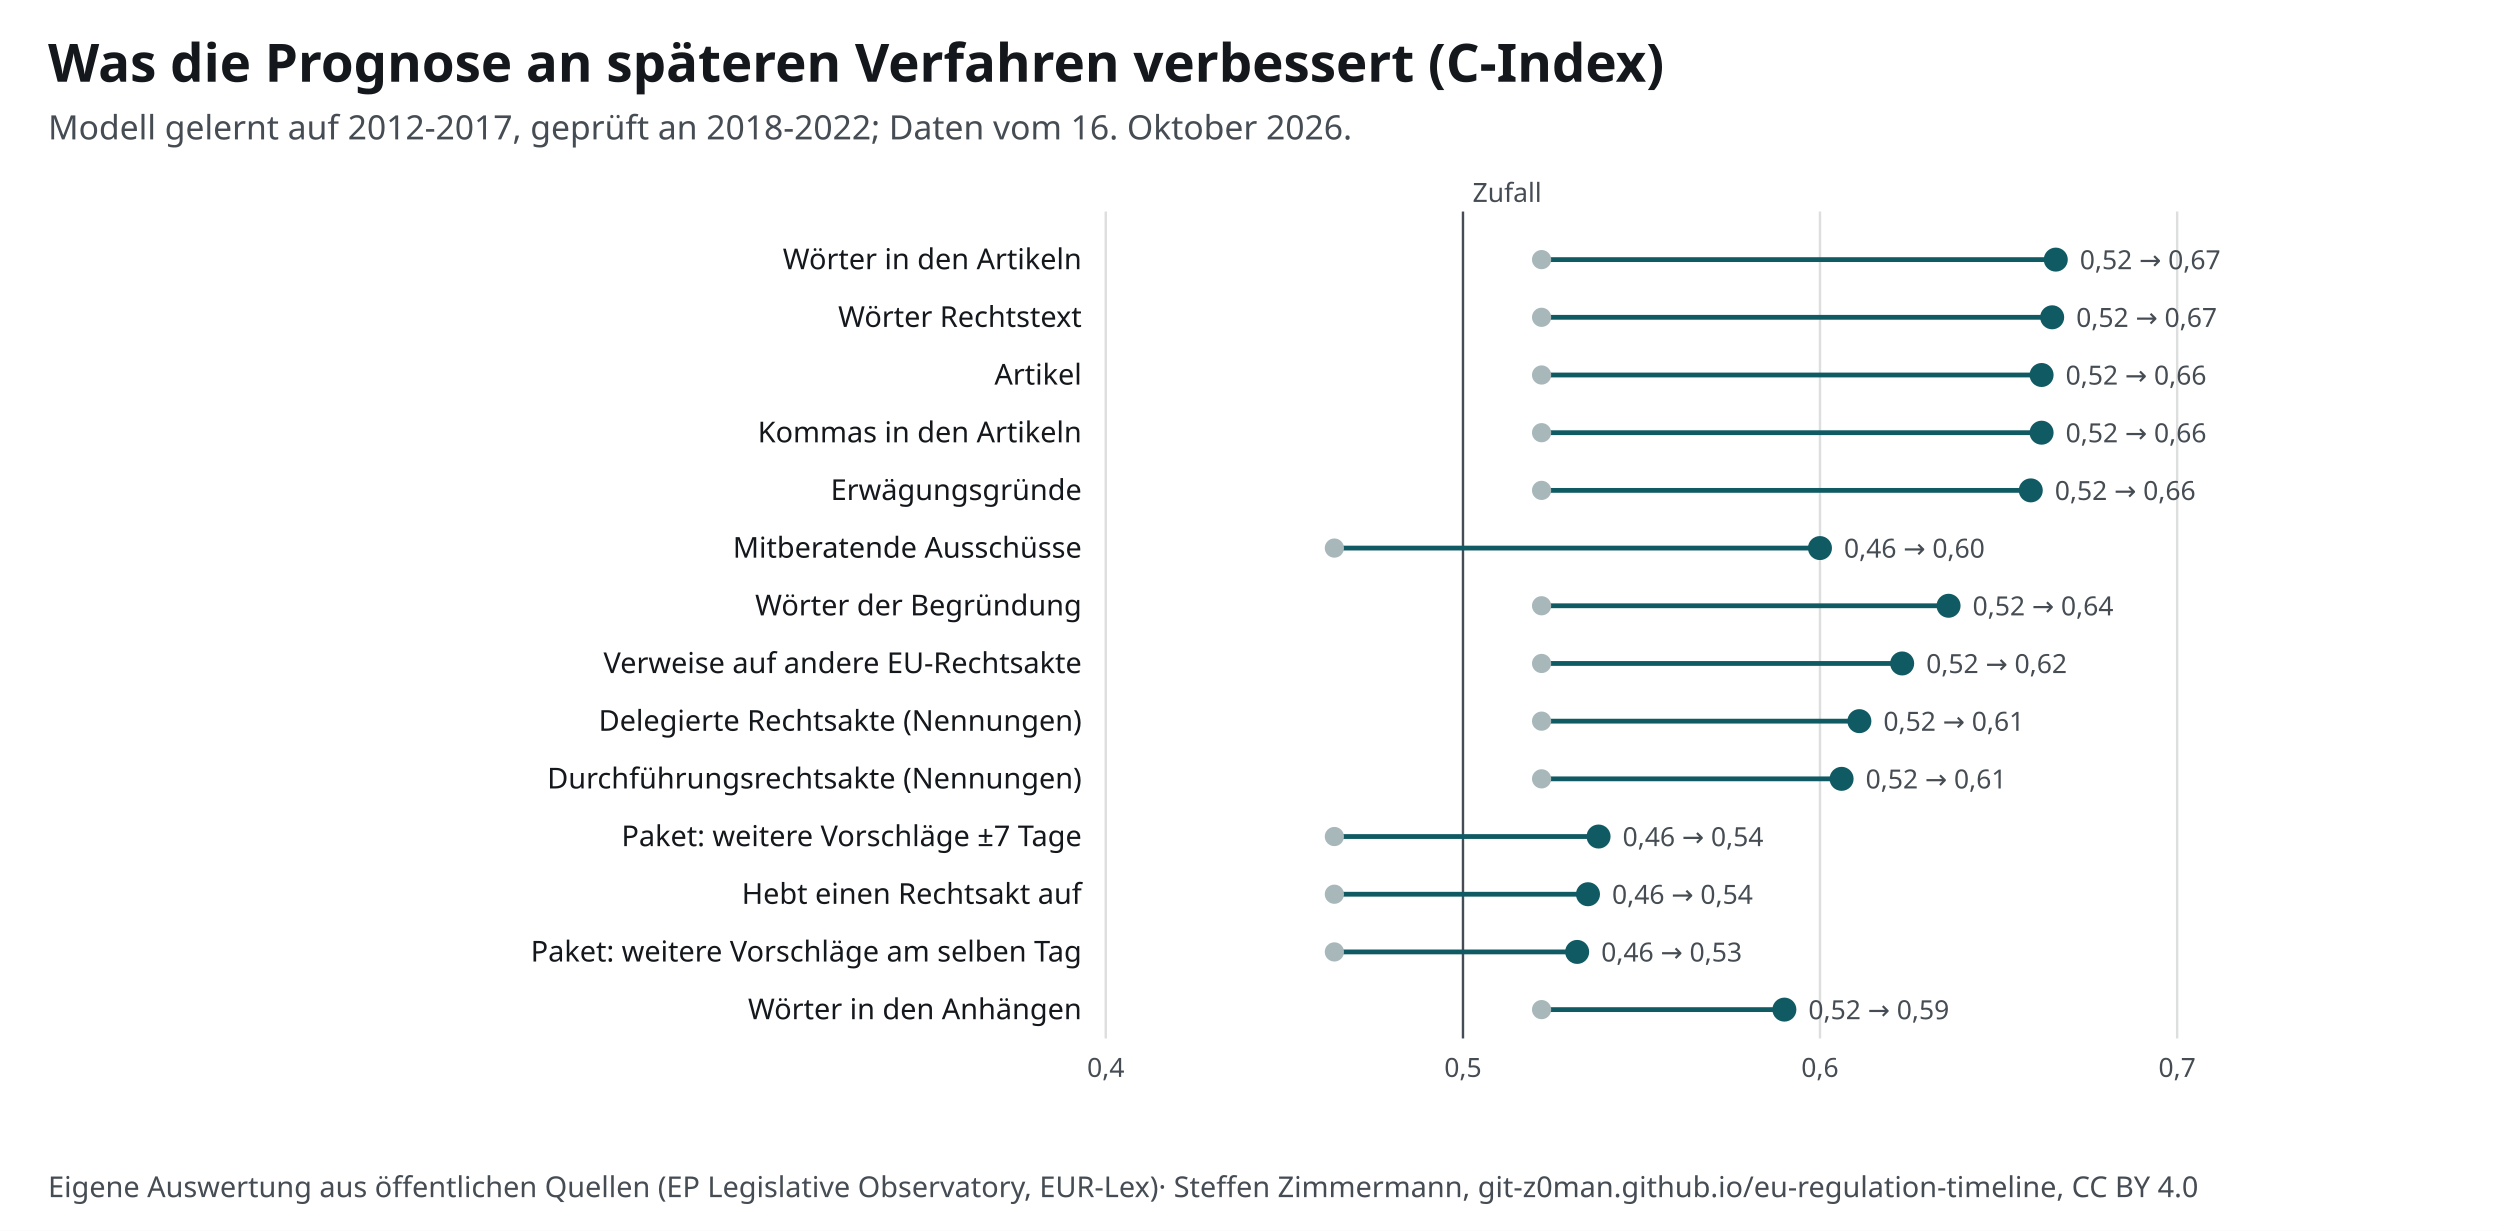
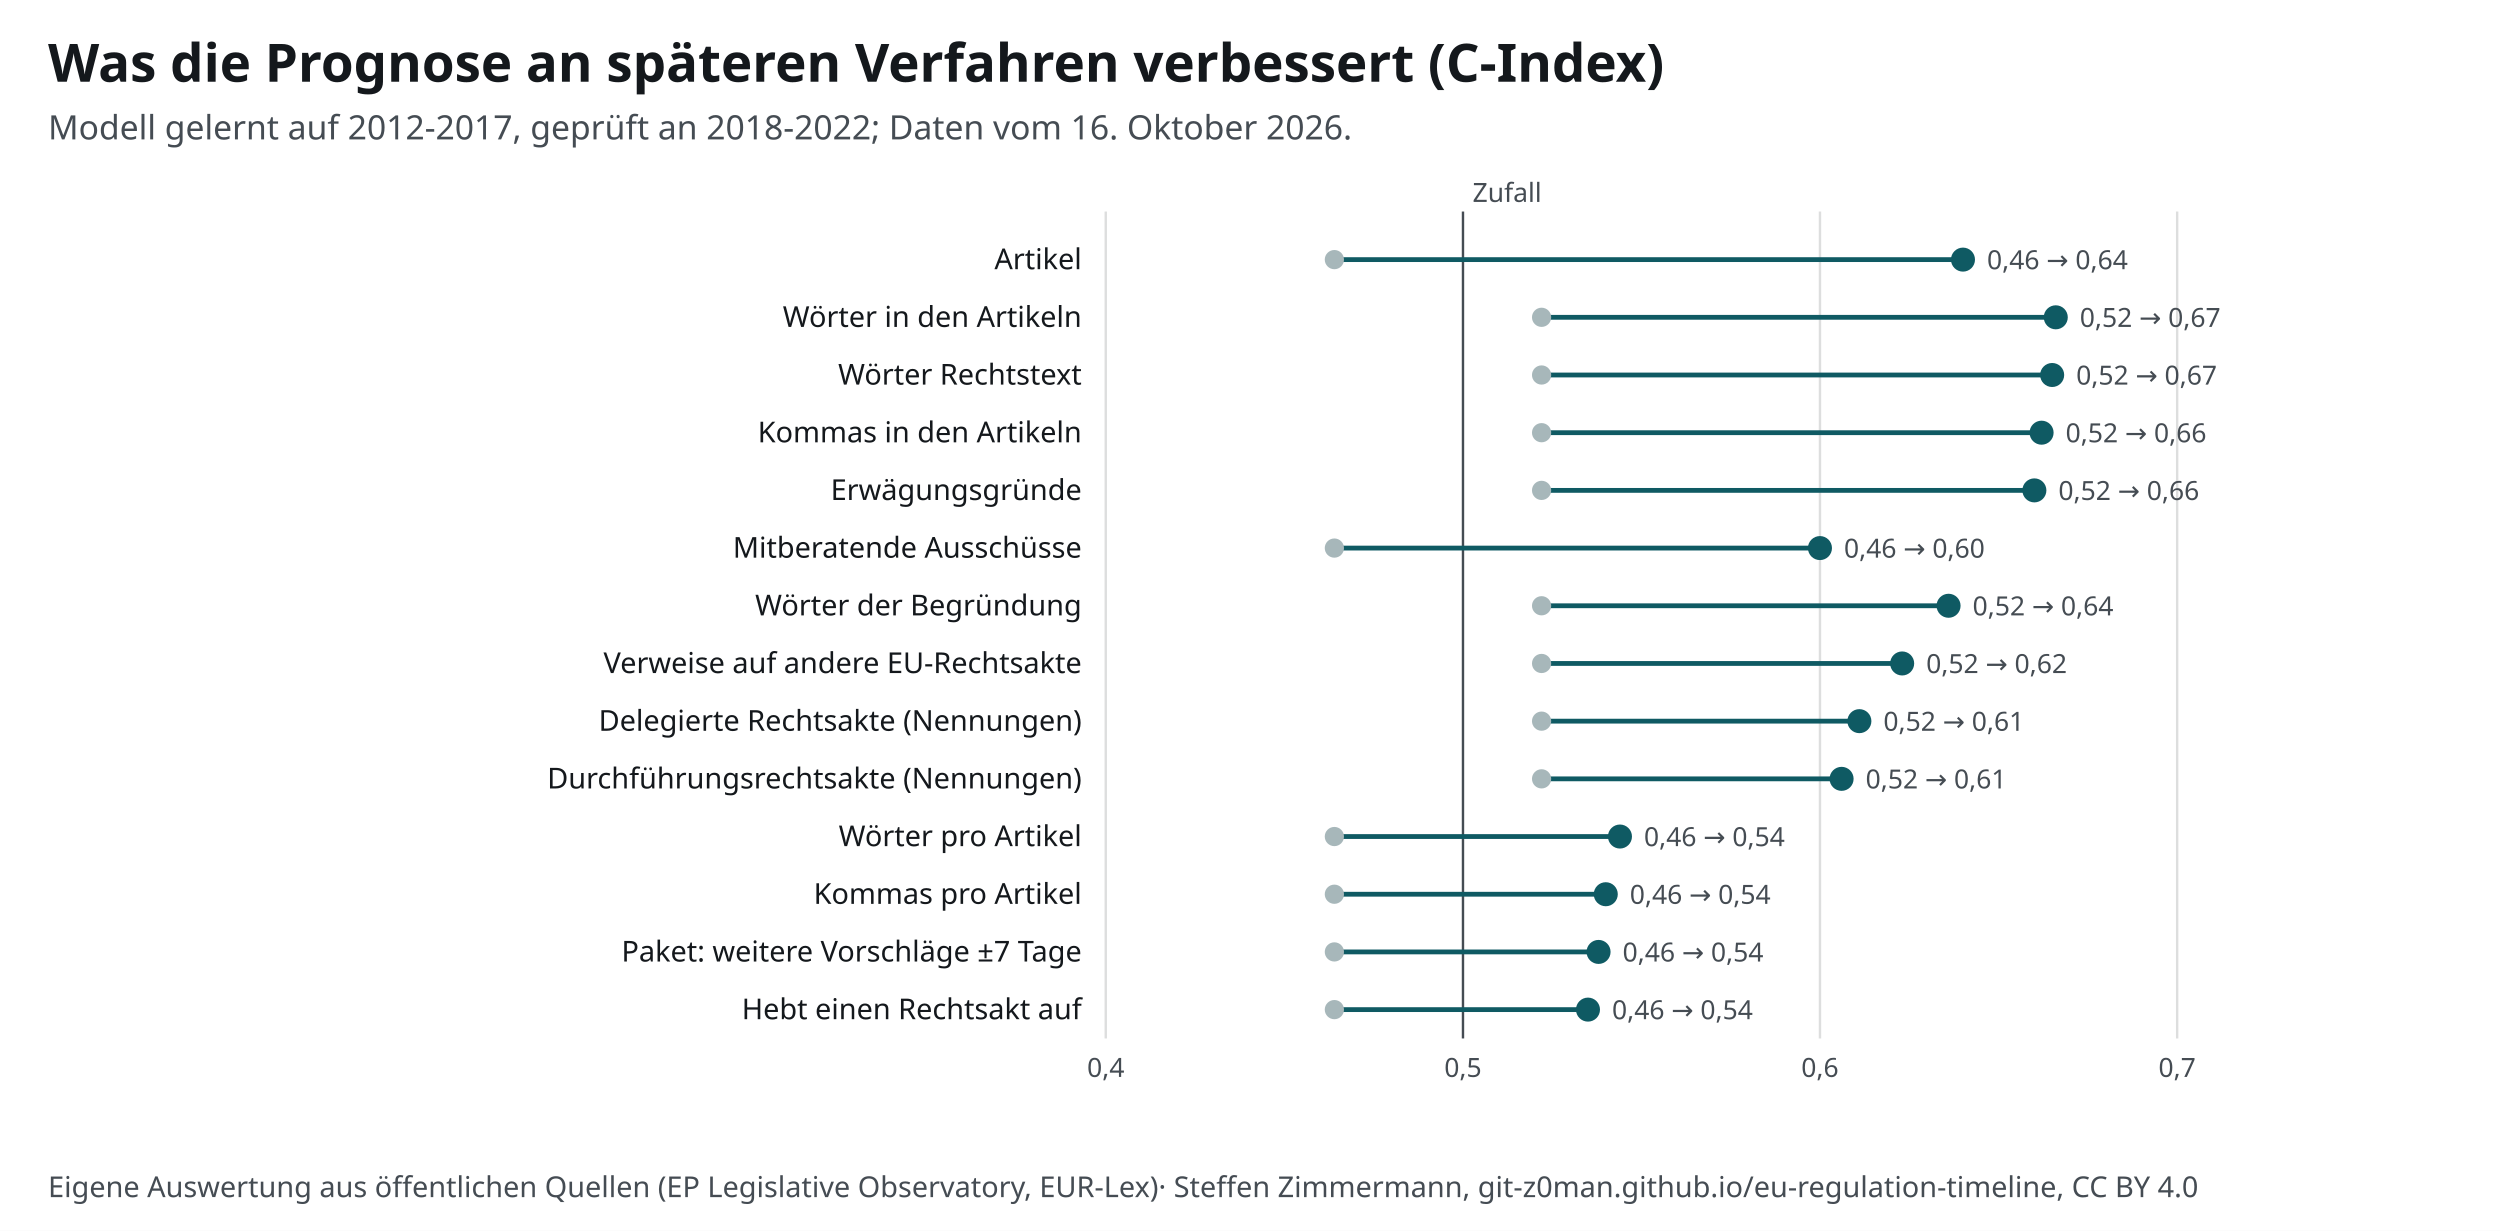
<svg xmlns="http://www.w3.org/2000/svg" width="1040" height="512" viewBox="0 0 1040 512" font-family="&quot;Source Sans 3&quot;, system-ui, -apple-system, Segoe UI, Roboto, Arial, sans-serif" font-size="13">
  <style>text{font-family:"Source Sans 3",system-ui,sans-serif}.ink,.inkf{fill:#14181c}.mu{fill:#454c53}.gr{stroke:#14181c24}.ax{stroke:#454c53}.acc{fill:#0f5a63}.accs{stroke:#0f5a63}.grey{fill:#a7b7ba}.greys{stroke:#6e9195}.tint{fill:#e3eeef}.sheet{fill:#fff}.inks{stroke:#14181c}.ink2s{stroke:#454c53}.ink2f{fill:#454c53}.hol{fill:#fff;stroke:#14181c}.holq{fill:#fff;stroke:#6e9195}.halo{paint-order:stroke;stroke:#fff;stroke-width:4px;stroke-linejoin:round}.hit .bg{fill:transparent}[hidden]{display:none}</style>
  <rect width="1040" height="512" fill="#fff" />
  <text x="20" y="34" font-size="22" font-weight="700" class="ink">Was die Prognose an späteren Verfahren verbessert (C-Index)</text>
  <text x="20" y="58" font-size="14" class="mu">Modell gelernt auf 2012-2017, geprüft an 2018-2022; Daten vom 16. Oktober 2026.</text>
  <g transform="translate(20,72)">
    <line x1="440.0" y1="16" x2="440.0" y2="360" class="gr" />
    <text x="440.0" y="376.0" font-size="11" text-anchor="middle" class="mu">0,4</text>
    <line x1="588.6" y1="16" x2="588.6" y2="360" class="ax" />
    <text x="588.6" y="376.0" font-size="11" text-anchor="middle" class="mu">0,5</text>
    <line x1="737.1" y1="16" x2="737.1" y2="360" class="gr" />
    <text x="737.1" y="376.0" font-size="11" text-anchor="middle" class="mu">0,6</text>
    <line x1="885.7" y1="16" x2="885.7" y2="360" class="gr" />
    <text x="885.7" y="376.0" font-size="11" text-anchor="middle" class="mu">0,7</text>
    <text x="592.6" y="12.0" font-size="11" text-anchor="start" class="mu">Zufall</text>
-     <text x="430.0" y="40.0" font-size="12" text-anchor="end" class="ink">Wörter in den Artikeln</text>
-     <line x1="621.3" y1="36.0" x2="835.2" y2="36.0" class="accs" stroke-width="2" />
-     <circle cx="621.3" cy="36.0" r="4" class="grey" />
-     <circle cx="835.2" cy="36.0" r="5" class="acc" />
-     <text x="845.2" y="40.0" font-size="11" text-anchor="start" class="mu">0,52 → 0,67</text>
-     <text x="430.0" y="64.0" font-size="12" text-anchor="end" class="ink">Wörter Rechtstext</text>
-     <line x1="621.3" y1="60.0" x2="833.7" y2="60.0" class="accs" stroke-width="2" />
+     <text x="430.0" y="40.0" font-size="12" text-anchor="end" class="ink">Artikel</text>
+     <line x1="535.1" y1="36.0" x2="796.6" y2="36.0" class="accs" stroke-width="2" />
+     <circle cx="535.1" cy="36.0" r="4" class="grey" />
+     <circle cx="796.6" cy="36.0" r="5" class="acc" />
+     <text x="806.6" y="40.0" font-size="11" text-anchor="start" class="mu">0,46 → 0,64</text>
+     <text x="430.0" y="64.0" font-size="12" text-anchor="end" class="ink">Wörter in den Artikeln</text>
+     <line x1="621.3" y1="60.0" x2="835.2" y2="60.0" class="accs" stroke-width="2" />
    <circle cx="621.3" cy="60.0" r="4" class="grey" />
-     <circle cx="833.7" cy="60.0" r="5" class="acc" />
-     <text x="843.7" y="64.0" font-size="11" text-anchor="start" class="mu">0,52 → 0,67</text>
-     <text x="430.0" y="88.0" font-size="12" text-anchor="end" class="ink">Artikel</text>
-     <line x1="621.3" y1="84.0" x2="829.3" y2="84.0" class="accs" stroke-width="2" />
+     <circle cx="835.2" cy="60.0" r="5" class="acc" />
+     <text x="845.2" y="64.0" font-size="11" text-anchor="start" class="mu">0,52 → 0,67</text>
+     <text x="430.0" y="88.0" font-size="12" text-anchor="end" class="ink">Wörter Rechtstext</text>
+     <line x1="621.3" y1="84.0" x2="833.7" y2="84.0" class="accs" stroke-width="2" />
    <circle cx="621.3" cy="84.0" r="4" class="grey" />
-     <circle cx="829.3" cy="84.0" r="5" class="acc" />
-     <text x="839.3" y="88.0" font-size="11" text-anchor="start" class="mu">0,52 → 0,66</text>
+     <circle cx="833.7" cy="84.0" r="5" class="acc" />
+     <text x="843.7" y="88.0" font-size="11" text-anchor="start" class="mu">0,52 → 0,67</text>
    <text x="430.0" y="112.0" font-size="12" text-anchor="end" class="ink">Kommas in den Artikeln</text>
    <line x1="621.3" y1="108.0" x2="829.3" y2="108.0" class="accs" stroke-width="2" />
    <circle cx="621.3" cy="108.0" r="4" class="grey" />
    <circle cx="829.3" cy="108.0" r="5" class="acc" />
    <text x="839.3" y="112.0" font-size="11" text-anchor="start" class="mu">0,52 → 0,66</text>
    <text x="430.0" y="136.0" font-size="12" text-anchor="end" class="ink">Erwägungsgründe</text>
-     <line x1="621.3" y1="132.0" x2="824.8" y2="132.0" class="accs" stroke-width="2" />
+     <line x1="621.3" y1="132.0" x2="826.3" y2="132.0" class="accs" stroke-width="2" />
    <circle cx="621.3" cy="132.0" r="4" class="grey" />
-     <circle cx="824.8" cy="132.0" r="5" class="acc" />
-     <text x="834.8" y="136.0" font-size="11" text-anchor="start" class="mu">0,52 → 0,66</text>
+     <circle cx="826.3" cy="132.0" r="5" class="acc" />
+     <text x="836.3" y="136.0" font-size="11" text-anchor="start" class="mu">0,52 → 0,66</text>
    <text x="430.0" y="160.0" font-size="12" text-anchor="end" class="ink">Mitberatende Ausschüsse</text>
    <line x1="535.1" y1="156.0" x2="737.1" y2="156.0" class="accs" stroke-width="2" />
    <circle cx="535.1" cy="156.0" r="4" class="grey" />
    <circle cx="737.1" cy="156.0" r="5" class="acc" />
    <text x="747.1" y="160.0" font-size="11" text-anchor="start" class="mu">0,46 → 0,60</text>
    <text x="430.0" y="184.0" font-size="12" text-anchor="end" class="ink">Wörter der Begründung</text>
    <line x1="621.3" y1="180.0" x2="790.6" y2="180.0" class="accs" stroke-width="2" />
    <circle cx="621.3" cy="180.0" r="4" class="grey" />
    <circle cx="790.6" cy="180.0" r="5" class="acc" />
    <text x="800.6" y="184.0" font-size="11" text-anchor="start" class="mu">0,52 → 0,64</text>
    <text x="430.0" y="208.0" font-size="12" text-anchor="end" class="ink">Verweise auf andere EU-Rechtsakte</text>
    <line x1="621.3" y1="204.0" x2="771.3" y2="204.0" class="accs" stroke-width="2" />
    <circle cx="621.3" cy="204.0" r="4" class="grey" />
    <circle cx="771.3" cy="204.0" r="5" class="acc" />
    <text x="781.3" y="208.0" font-size="11" text-anchor="start" class="mu">0,52 → 0,62</text>
    <text x="430.0" y="232.0" font-size="12" text-anchor="end" class="ink">Delegierte Rechtsakte (Nennungen)</text>
    <line x1="621.3" y1="228.0" x2="753.5" y2="228.0" class="accs" stroke-width="2" />
    <circle cx="621.3" cy="228.0" r="4" class="grey" />
    <circle cx="753.5" cy="228.0" r="5" class="acc" />
    <text x="763.5" y="232.0" font-size="11" text-anchor="start" class="mu">0,52 → 0,61</text>
    <text x="430.0" y="256.0" font-size="12" text-anchor="end" class="ink">Durchführungsrechtsakte (Nennungen)</text>
    <line x1="621.3" y1="252.0" x2="746.1" y2="252.0" class="accs" stroke-width="2" />
    <circle cx="621.3" cy="252.0" r="4" class="grey" />
    <circle cx="746.1" cy="252.0" r="5" class="acc" />
    <text x="756.1" y="256.0" font-size="11" text-anchor="start" class="mu">0,52 → 0,61</text>
-     <text x="430.0" y="280.0" font-size="12" text-anchor="end" class="ink">Paket: weitere Vorschläge ±7 Tage</text>
-     <line x1="535.1" y1="276.0" x2="645.0" y2="276.0" class="accs" stroke-width="2" />
+     <text x="430.0" y="280.0" font-size="12" text-anchor="end" class="ink">Wörter pro Artikel</text>
+     <line x1="535.1" y1="276.0" x2="653.9" y2="276.0" class="accs" stroke-width="2" />
    <circle cx="535.1" cy="276.0" r="4" class="grey" />
-     <circle cx="645.0" cy="276.0" r="5" class="acc" />
-     <text x="655.0" y="280.0" font-size="11" text-anchor="start" class="mu">0,46 → 0,54</text>
-     <text x="430.0" y="304.0" font-size="12" text-anchor="end" class="ink">Hebt einen Rechtsakt auf</text>
-     <line x1="535.1" y1="300.0" x2="640.6" y2="300.0" class="accs" stroke-width="2" />
+     <circle cx="653.9" cy="276.0" r="5" class="acc" />
+     <text x="663.9" y="280.0" font-size="11" text-anchor="start" class="mu">0,46 → 0,54</text>
+     <text x="430.0" y="304.0" font-size="12" text-anchor="end" class="ink">Kommas pro Artikel</text>
+     <line x1="535.1" y1="300.0" x2="648.0" y2="300.0" class="accs" stroke-width="2" />
    <circle cx="535.1" cy="300.0" r="4" class="grey" />
-     <circle cx="640.6" cy="300.0" r="5" class="acc" />
-     <text x="650.6" y="304.0" font-size="11" text-anchor="start" class="mu">0,46 → 0,54</text>
-     <text x="430.0" y="328.0" font-size="12" text-anchor="end" class="ink">Paket: weitere Vorschläge am selben Tag</text>
-     <line x1="535.1" y1="324.0" x2="636.1" y2="324.0" class="accs" stroke-width="2" />
+     <circle cx="648.0" cy="300.0" r="5" class="acc" />
+     <text x="658.0" y="304.0" font-size="11" text-anchor="start" class="mu">0,46 → 0,54</text>
+     <text x="430.0" y="328.0" font-size="12" text-anchor="end" class="ink">Paket: weitere Vorschläge ±7 Tage</text>
+     <line x1="535.1" y1="324.0" x2="645.0" y2="324.0" class="accs" stroke-width="2" />
    <circle cx="535.1" cy="324.0" r="4" class="grey" />
-     <circle cx="636.1" cy="324.0" r="5" class="acc" />
-     <text x="646.1" y="328.0" font-size="11" text-anchor="start" class="mu">0,46 → 0,53</text>
-     <text x="430.0" y="352.0" font-size="12" text-anchor="end" class="ink">Wörter in den Anhängen</text>
-     <line x1="621.3" y1="348.0" x2="722.3" y2="348.0" class="accs" stroke-width="2" />
-     <circle cx="621.3" cy="348.0" r="4" class="grey" />
-     <circle cx="722.3" cy="348.0" r="5" class="acc" />
-     <text x="732.3" y="352.0" font-size="11" text-anchor="start" class="mu">0,52 → 0,59</text>
+     <circle cx="645.0" cy="324.0" r="5" class="acc" />
+     <text x="655.0" y="328.0" font-size="11" text-anchor="start" class="mu">0,46 → 0,54</text>
+     <text x="430.0" y="352.0" font-size="12" text-anchor="end" class="ink">Hebt einen Rechtsakt auf</text>
+     <line x1="535.1" y1="348.0" x2="640.6" y2="348.0" class="accs" stroke-width="2" />
+     <circle cx="535.1" cy="348.0" r="4" class="grey" />
+     <circle cx="640.6" cy="348.0" r="5" class="acc" />
+     <text x="650.6" y="352.0" font-size="11" text-anchor="start" class="mu">0,46 → 0,54</text>
  </g>
  <text x="20" y="498" font-size="12" class="mu">Eigene Auswertung aus öffentlichen Quellen (EP Legislative Observatory, EUR-Lex)<tspan> · Steffen Zimmermann, git-z0man.github.io/eu-regulation-timeline, CC BY 4.0</tspan>
  </text>
</svg>
